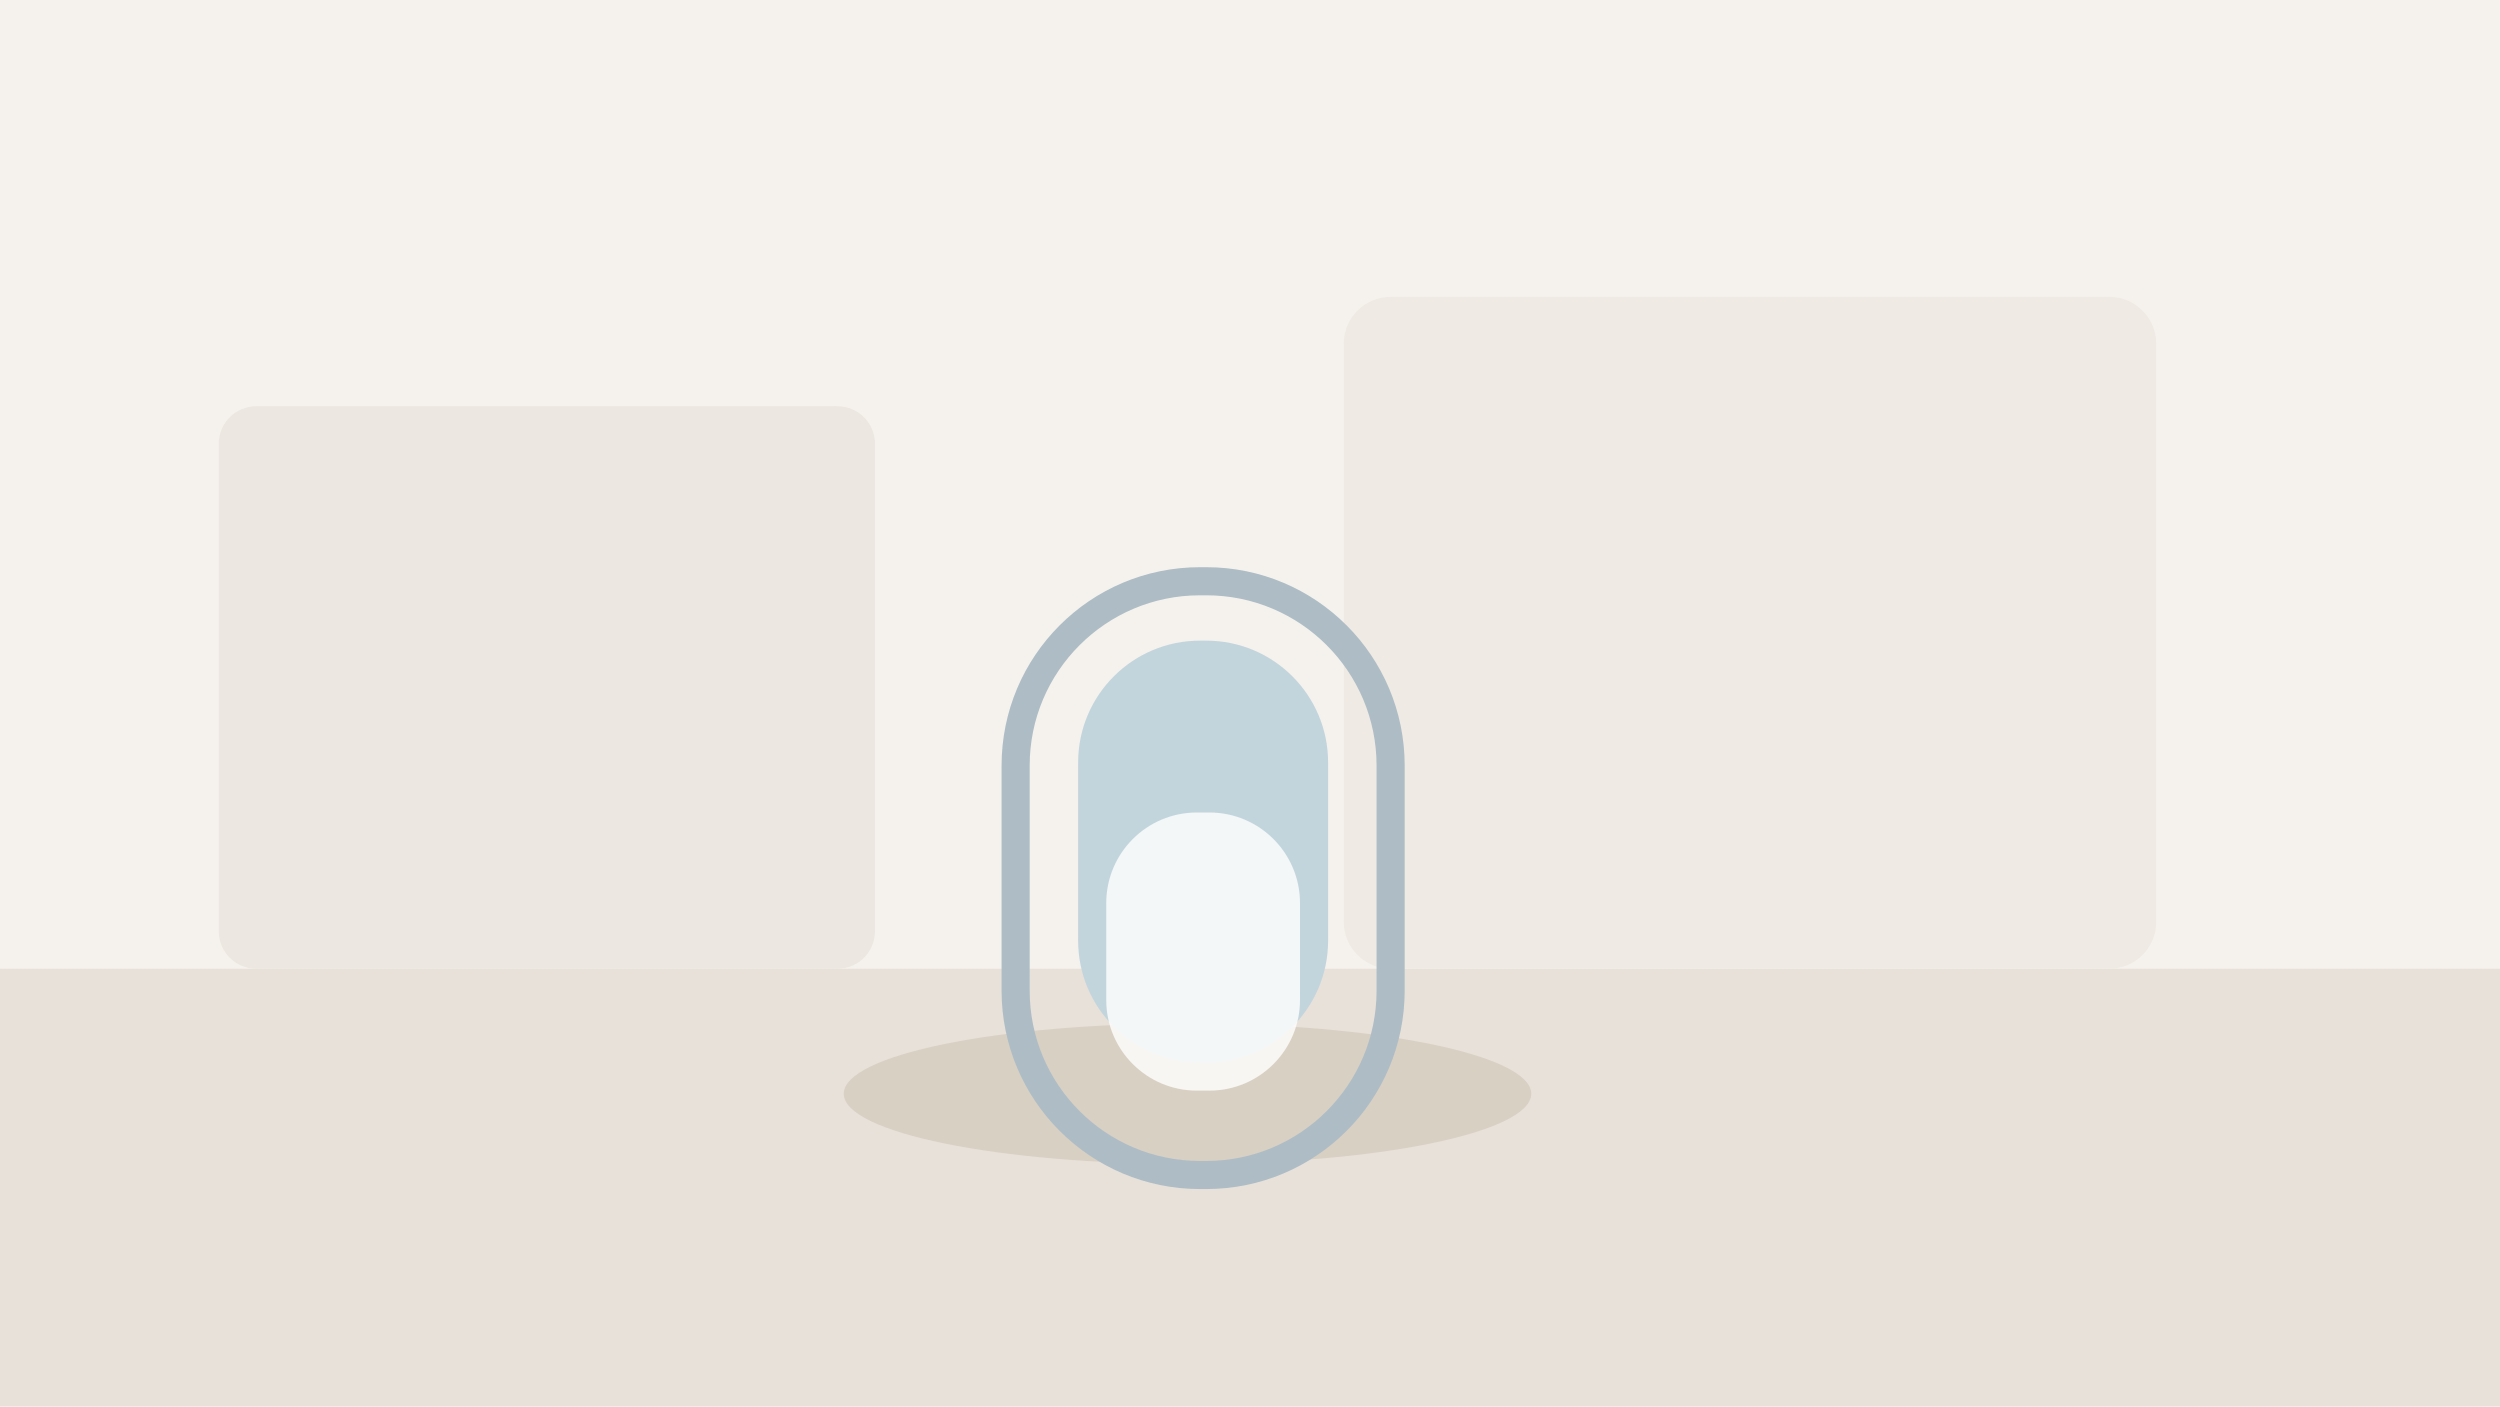
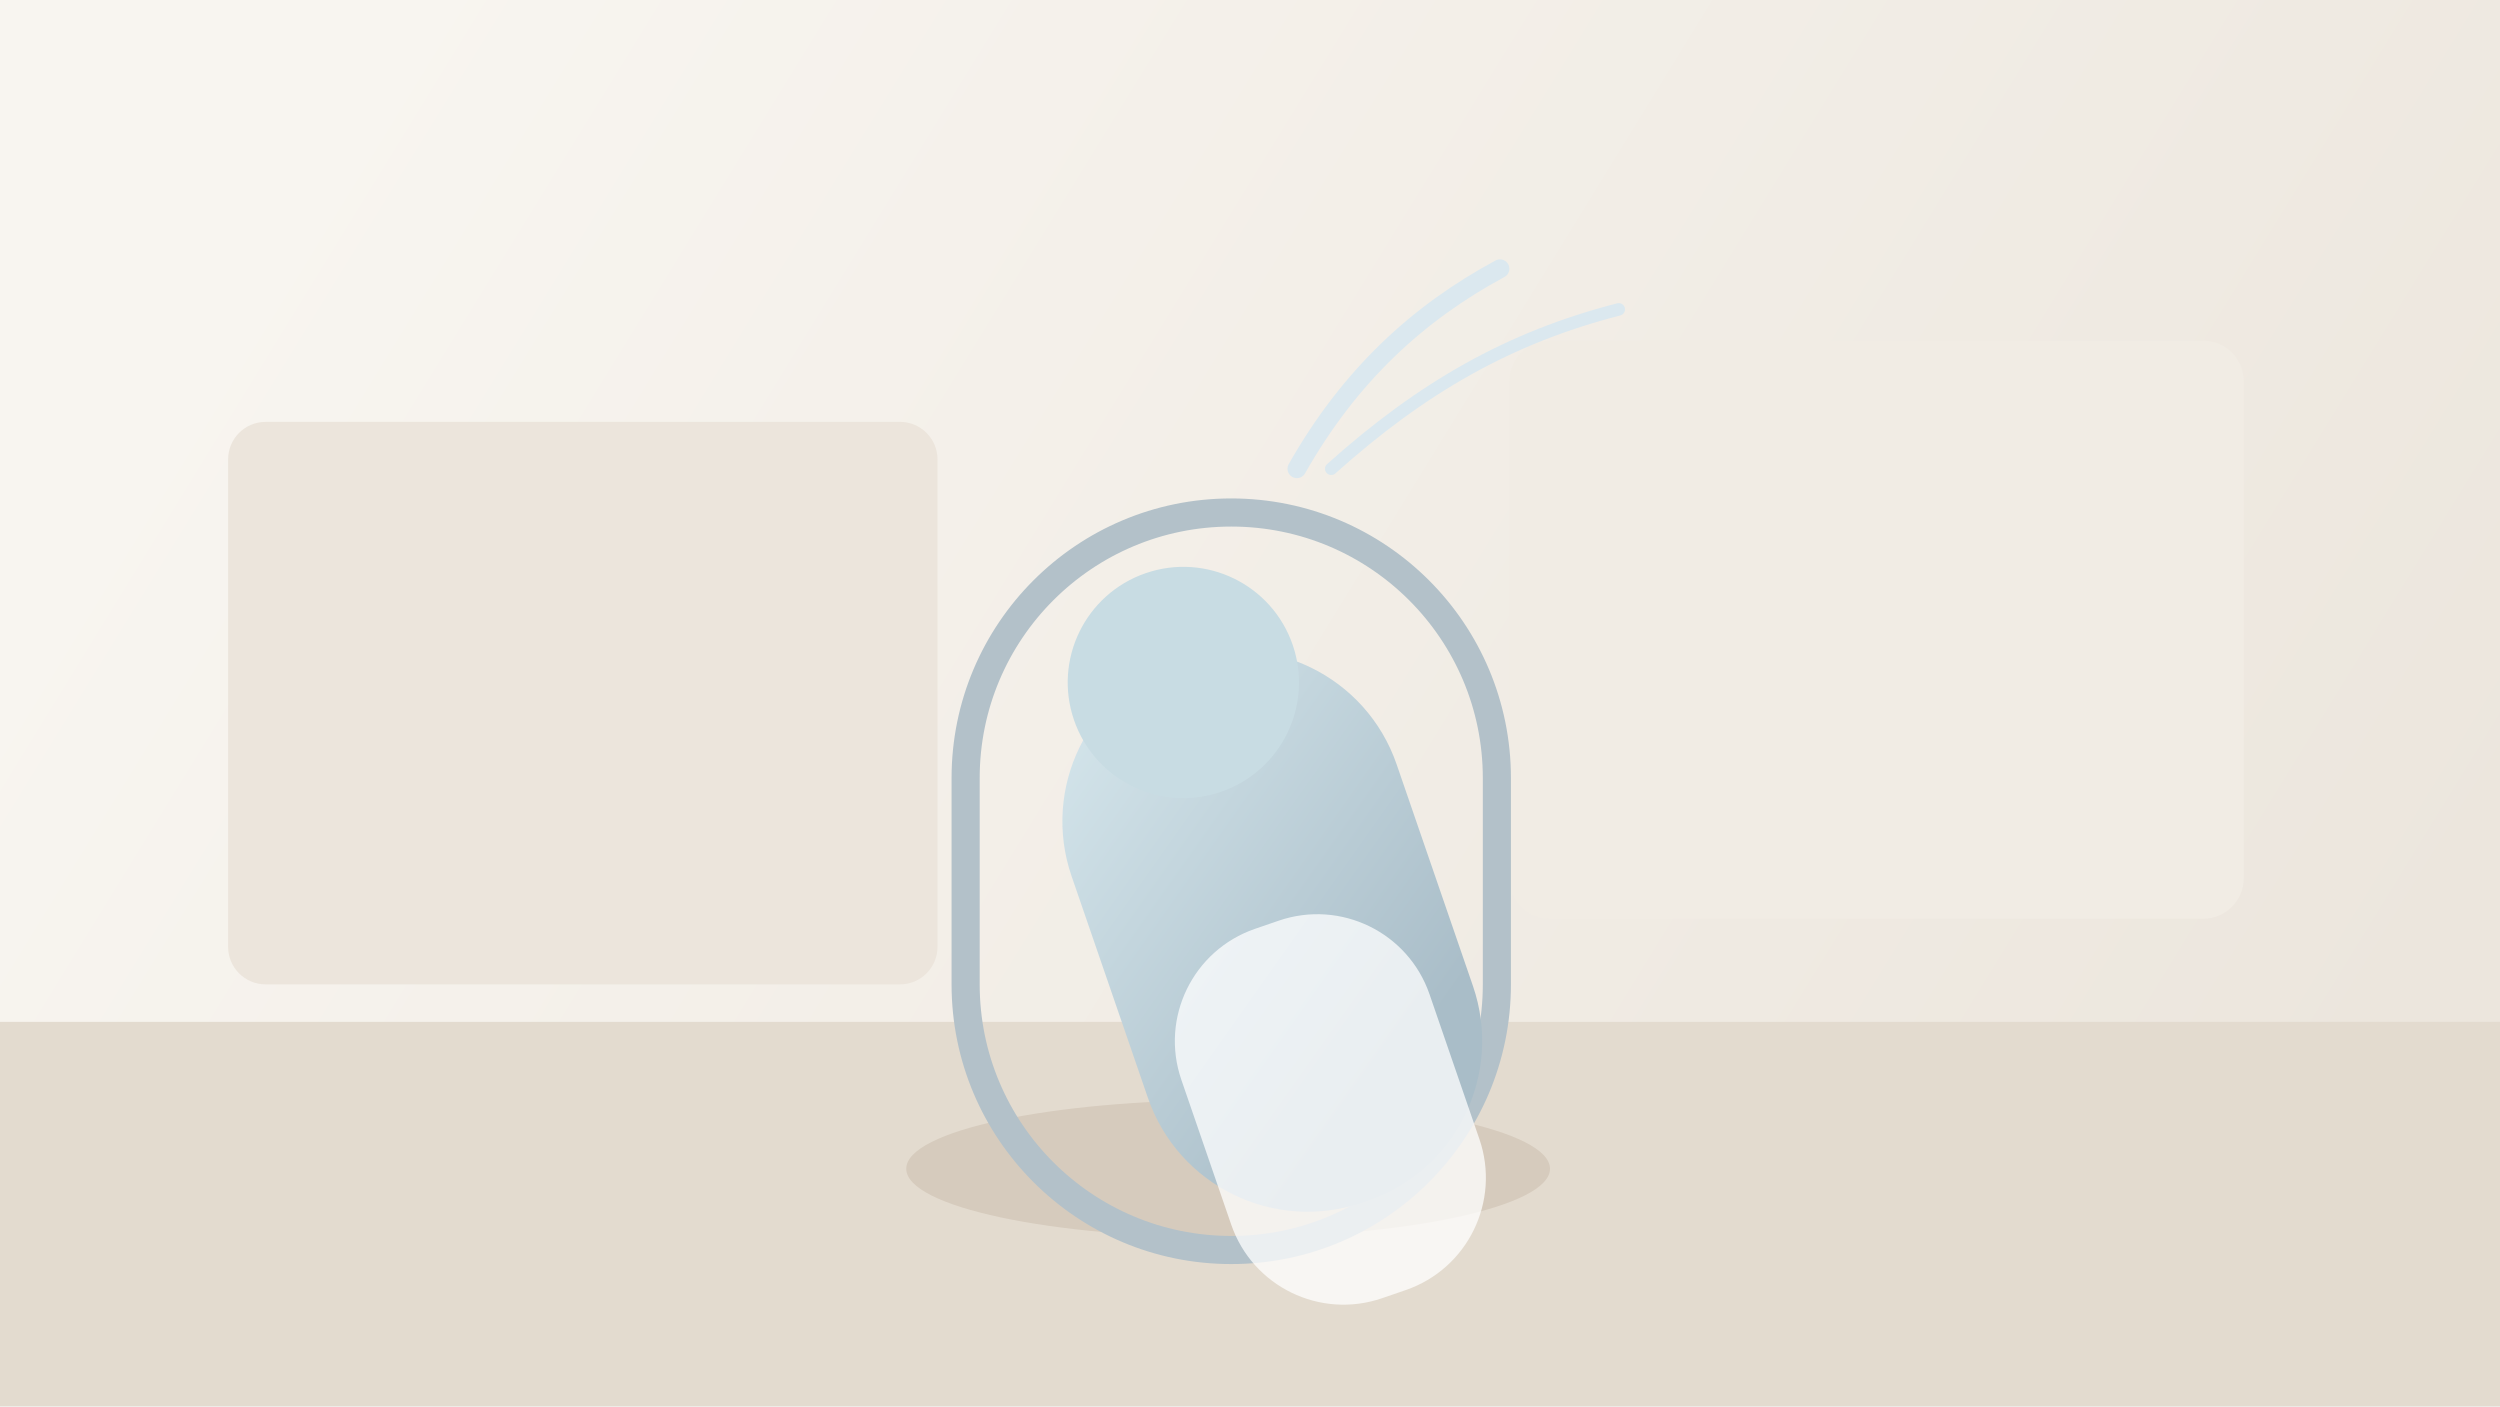
- <svg xmlns="http://www.w3.org/2000/svg" viewBox="0 0 1600 900">
-   <rect width="1600" height="900" fill="#f5f2ee" />
-   <rect x="0" y="620" width="1600" height="280" fill="#e8e1d9" />
-   <rect x="140" y="260" width="420" height="360" rx="24" fill="#ece7e0" />
-   <rect x="860" y="190" width="520" height="430" rx="30" fill="#efeae3" />
-   <ellipse cx="760" cy="700" rx="220" ry="45" fill="#d9d0c4" />
-   <rect x="690" y="410" width="160" height="270" rx="78" fill="#c3d5dc" />
-   <rect x="708" y="520" width="124" height="178" rx="58" fill="#fff" opacity=".8" />
-   <rect x="650" y="372" width="240" height="380" rx="118" fill="none" stroke="#aebdc5" stroke-width="18" />
+ <svg xmlns="http://www.w3.org/2000/svg" viewBox="0 0 1600 900" fill="none">
+   <defs>
+     <linearGradient id="bg" x1="200" y1="90" x2="1420" y2="840" gradientUnits="userSpaceOnUse">
+       <stop stop-color="#f8f5f0" />
+       <stop offset="1" stop-color="#ece6dd" />
+     </linearGradient>
+     <linearGradient id="body" x1="700" y1="430" x2="880" y2="680" gradientUnits="userSpaceOnUse">
+       <stop stop-color="#d4e5eb" />
+       <stop offset="1" stop-color="#a9bdc8" />
+     </linearGradient>
+   </defs>
+   <rect width="1600" height="900" fill="url(#bg)" />
+   <rect y="654" width="1600" height="246" fill="#e3dbcf" />
+   <rect x="146" y="270" width="454" height="360" rx="24" fill="#ece5dc" />
+   <rect x="966" y="218" width="470" height="370" rx="26" fill="#f1ece4" />
+   <ellipse cx="786" cy="748" rx="206" ry="44" fill="#d6cbbd" />
+   <rect x="618" y="328" width="340" height="472" rx="170" stroke="#b3c1c9" stroke-width="18" />
+   <g transform="rotate(-19 786 520)">
+     <rect x="678" y="418" width="220" height="366" rx="108" fill="url(#body)" />
+     <circle cx="786" cy="432" r="74" fill="#c8dce3" />
+     <rect x="702" y="596" width="168" height="250" rx="76" fill="#fff" fill-opacity=".74" />
+   </g>
+   <path d="M830 300C864 240 908 200 960 172" stroke="#dbe8ef" stroke-width="12" stroke-linecap="round" />
+   <path d="M852 300C910 248 966 216 1036 198" stroke="#dbe8ef" stroke-width="8" stroke-linecap="round" />
</svg>
